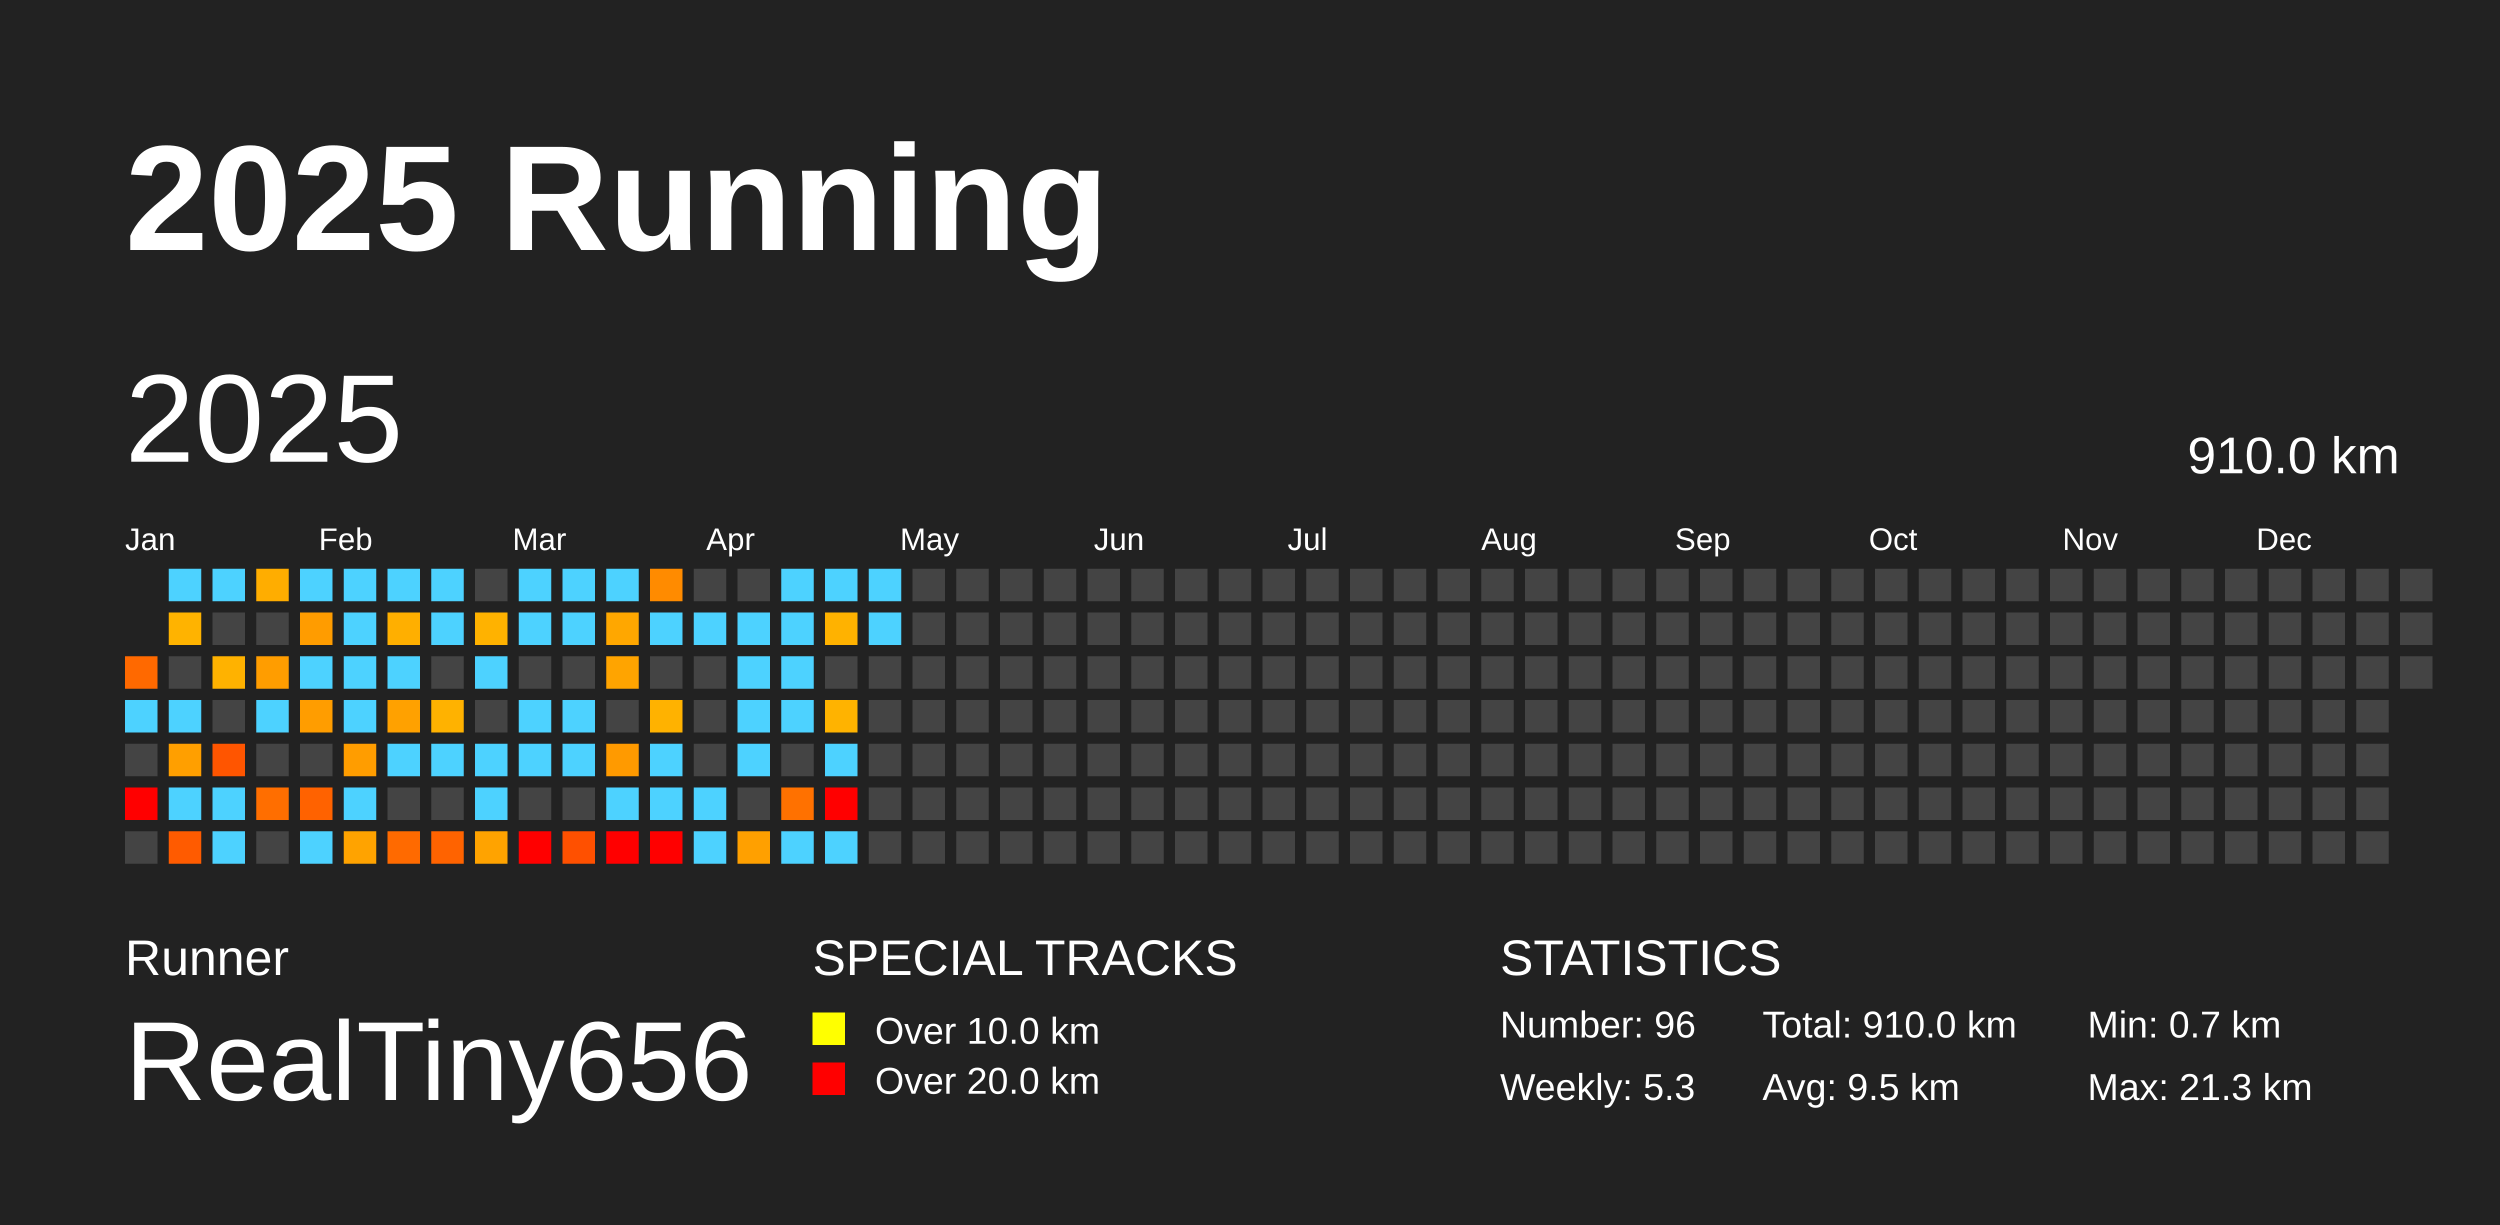
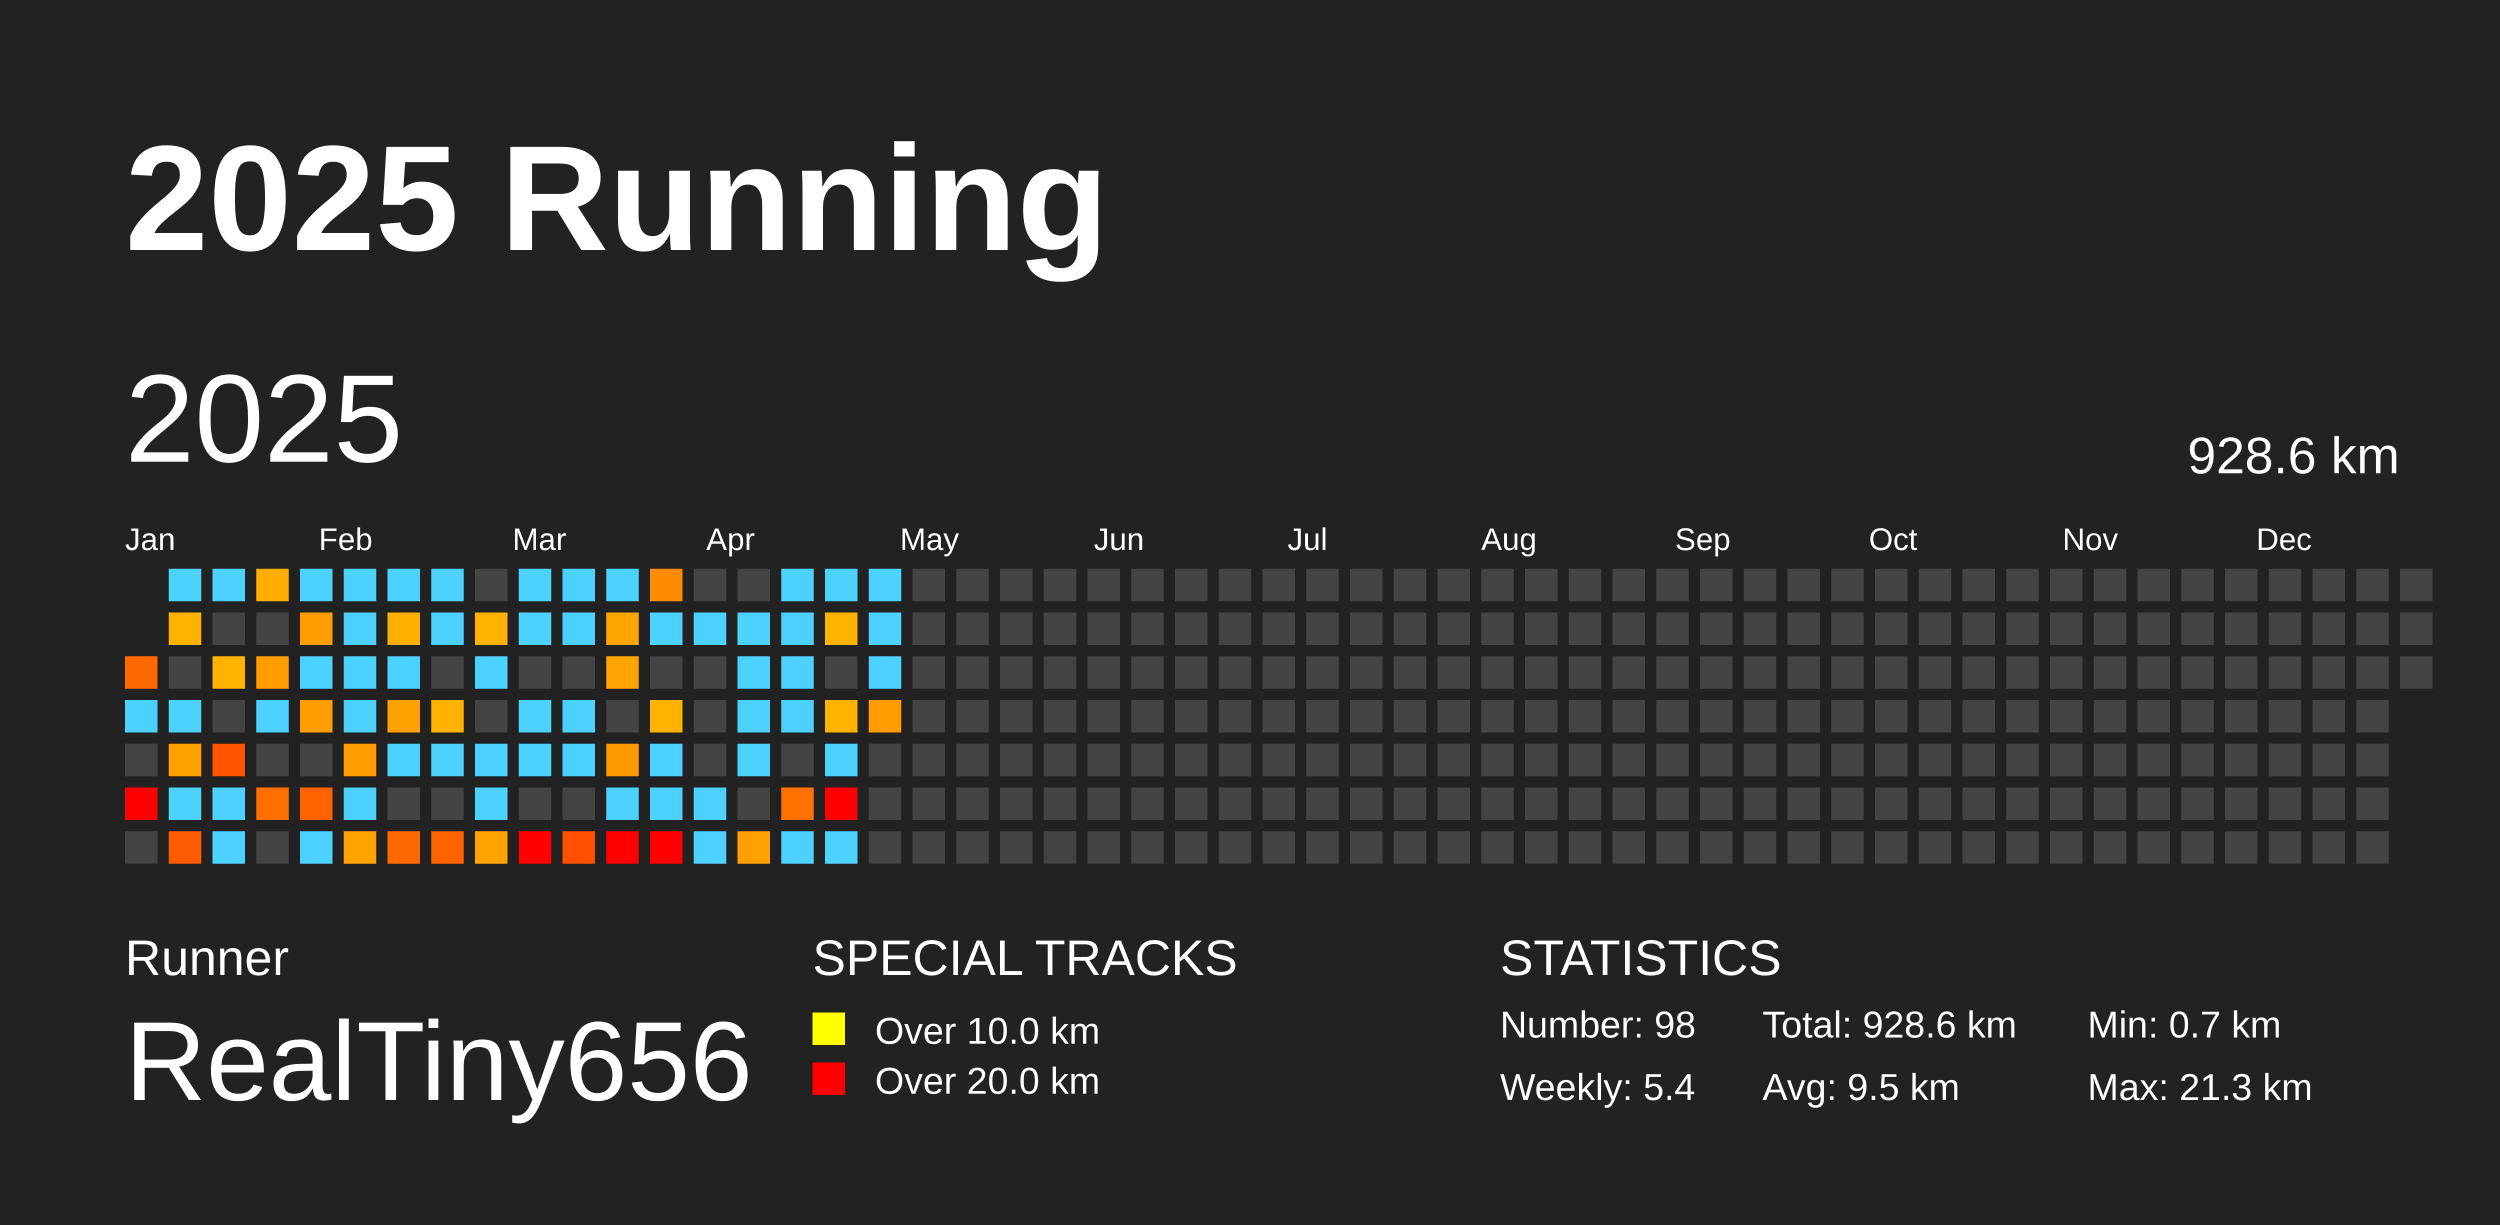
<svg xmlns="http://www.w3.org/2000/svg" baseProfile="full" height="98mm" version="1.1" viewBox="0,0,200,98" width="200mm">
  <defs />
  <rect fill="#222222" height="98" width="200" x="0" y="0" />
  <text fill="#FFFFFF" style="font-size:12px; font-family:Arial; font-weight:bold;" x="10" y="20">2025 Running</text>
  <text fill="#FFFFFF" style="font-size:4px; font-family:Arial" x="10" y="78">Runner</text>
  <text fill="#FFFFFF" style="font-size:9px; font-family:Arial" x="10" y="88">RealTiny656</text>
  <text fill="#FFFFFF" style="font-size:4px; font-family:Arial" x="65" y="78">SPECIAL TRACKS</text>
  <rect fill="yellow" height="2.6" width="2.6" x="65" y="81" />
  <text fill="#FFFFFF" style="font-size:3px; font-family:Arial" x="70" y="83.5">Over 10.0 km</text>
  <rect fill="red" height="2.6" width="2.6" x="65" y="85" />
  <text fill="#FFFFFF" style="font-size:3px; font-family:Arial" x="70" y="87.5">Over 20.0 km</text>
  <text fill="#FFFFFF" style="font-size:4px; font-family:Arial" x="120" y="78">STATISTICS</text>
-   <text fill="#FFFFFF" style="font-size:3px; font-family:Arial" x="120" y="83">Number: 96</text>
-   <text fill="#FFFFFF" style="font-size:3px; font-family:Arial" x="120" y="88">Weekly: 5.3</text>
-   <text fill="#FFFFFF" style="font-size:3px; font-family:Arial" x="141" y="83">Total: 910.0 km</text>
+   <text fill="#FFFFFF" style="font-size:3px; font-family:Arial" x="120" y="83">Number: 98</text>
+   <text fill="#FFFFFF" style="font-size:3px; font-family:Arial" x="120" y="88">Weekly: 5.4</text>
+   <text fill="#FFFFFF" style="font-size:3px; font-family:Arial" x="141" y="83">Total: 928.6 km</text>
  <text fill="#FFFFFF" style="font-size:3px; font-family:Arial" x="141" y="88">Avg: 9.5 km</text>
  <text fill="#FFFFFF" style="font-size:3px; font-family:Arial" x="167" y="83">Min: 0.7 km</text>
  <text fill="#FFFFFF" style="font-size:3px; font-family:Arial" x="167" y="88">Max: 21.3 km</text>
  <text dominant-baseline="hanging" fill="#FFFFFF" style="font-size:10.0px; font-family:Arial;" x="10" y="30">2025</text>
-   <text dominant-baseline="hanging" fill="#FFFFFF" style="font-size:4.125px; font-family:Arial;" x="175" y="35">910.0 km</text>
+   <text dominant-baseline="hanging" fill="#FFFFFF" style="font-size:4.125px; font-family:Arial;" x="175" y="35">928.6 km</text>
  <text fill="#FFFFFF" style="font-size:2.5px; font-family:Arial" x="10.0" y="44">Jan</text>
  <text fill="#FFFFFF" style="font-size:2.5px; font-family:Arial" x="25.5" y="44">Feb</text>
  <text fill="#FFFFFF" style="font-size:2.5px; font-family:Arial" x="41.0" y="44">Mar</text>
  <text fill="#FFFFFF" style="font-size:2.5px; font-family:Arial" x="56.5" y="44">Apr</text>
  <text fill="#FFFFFF" style="font-size:2.5px; font-family:Arial" x="72.0" y="44">May</text>
  <text fill="#FFFFFF" style="font-size:2.5px; font-family:Arial" x="87.5" y="44">Jun</text>
  <text fill="#FFFFFF" style="font-size:2.5px; font-family:Arial" x="103.0" y="44">Jul</text>
  <text fill="#FFFFFF" style="font-size:2.5px; font-family:Arial" x="118.5" y="44">Aug</text>
  <text fill="#FFFFFF" style="font-size:2.5px; font-family:Arial" x="134.0" y="44">Sep</text>
  <text fill="#FFFFFF" style="font-size:2.5px; font-family:Arial" x="149.5" y="44">Oct</text>
  <text fill="#FFFFFF" style="font-size:2.5px; font-family:Arial" x="165.0" y="44">Nov</text>
  <text fill="#FFFFFF" style="font-size:2.5px; font-family:Arial" x="180.5" y="44">Dec</text>
  <rect fill="#ff6900" height="2.6" width="2.6" x="10.0" y="52.5" />
  <rect fill="#4dd2ff" height="2.6" width="2.6" x="10.0" y="56.0" />
  <rect fill="#444444" height="2.6" width="2.6" x="10.0" y="59.5" />
  <rect fill="red" height="2.6" width="2.6" x="10.0" y="63.0" />
  <rect fill="#444444" height="2.6" width="2.6" x="10.0" y="66.5" />
  <rect fill="#4dd2ff" height="2.6" width="2.6" x="13.5" y="45.5" />
  <rect fill="#ffb300" height="2.6" width="2.6" x="13.5" y="49.0" />
  <rect fill="#444444" height="2.6" width="2.6" x="13.5" y="52.5" />
  <rect fill="#4dd2ff" height="2.6" width="2.6" x="13.5" y="56.0" />
  <rect fill="#ff9f00" height="2.6" width="2.6" x="13.5" y="59.5" />
  <rect fill="#4dd2ff" height="2.6" width="2.6" x="13.5" y="63.0" />
  <rect fill="#ff5b00" height="2.6" width="2.6" x="13.5" y="66.5" />
  <rect fill="#4dd2ff" height="2.6" width="2.6" x="17.0" y="45.5" />
  <rect fill="#444444" height="2.6" width="2.6" x="17.0" y="49.0" />
  <rect fill="#ffb200" height="2.6" width="2.6" x="17.0" y="52.5" />
  <rect fill="#444444" height="2.6" width="2.6" x="17.0" y="56.0" />
  <rect fill="#ff5500" height="2.6" width="2.6" x="17.0" y="59.5" />
  <rect fill="#4dd2ff" height="2.6" width="2.6" x="17.0" y="63.0" />
  <rect fill="#4dd2ff" height="2.6" width="2.6" x="17.0" y="66.5" />
  <rect fill="#ffad00" height="2.6" width="2.6" x="20.5" y="45.5" />
  <rect fill="#444444" height="2.6" width="2.6" x="20.5" y="49.0" />
  <rect fill="#ff9d00" height="2.6" width="2.6" x="20.5" y="52.5" />
  <rect fill="#4dd2ff" height="2.6" width="2.6" x="20.5" y="56.0" />
  <rect fill="#444444" height="2.6" width="2.6" x="20.5" y="59.5" />
  <rect fill="#ff6e00" height="2.6" width="2.6" x="20.5" y="63.0" />
  <rect fill="#444444" height="2.6" width="2.6" x="20.5" y="66.5" />
  <rect fill="#4dd2ff" height="2.6" width="2.6" x="24.0" y="45.5" />
  <rect fill="#ff9c00" height="2.6" width="2.6" x="24.0" y="49.0" />
  <rect fill="#4dd2ff" height="2.6" width="2.6" x="24.0" y="52.5" />
  <rect fill="#ff9d00" height="2.6" width="2.6" x="24.0" y="56.0" />
  <rect fill="#444444" height="2.6" width="2.6" x="24.0" y="59.5" />
  <rect fill="#ff6200" height="2.6" width="2.6" x="24.0" y="63.0" />
  <rect fill="#4dd2ff" height="2.6" width="2.6" x="24.0" y="66.5" />
  <rect fill="#4dd2ff" height="2.6" width="2.6" x="27.5" y="45.5" />
  <rect fill="#4dd2ff" height="2.6" width="2.6" x="27.5" y="49.0" />
  <rect fill="#4dd2ff" height="2.6" width="2.6" x="27.5" y="52.5" />
  <rect fill="#4dd2ff" height="2.6" width="2.6" x="27.5" y="56.0" />
  <rect fill="#ff9d00" height="2.6" width="2.6" x="27.5" y="59.5" />
  <rect fill="#4dd2ff" height="2.6" width="2.6" x="27.5" y="63.0" />
  <rect fill="#ffa300" height="2.6" width="2.6" x="27.5" y="66.5" />
  <rect fill="#4dd2ff" height="2.6" width="2.6" x="31.0" y="45.5" />
  <rect fill="#ffaf00" height="2.6" width="2.6" x="31.0" y="49.0" />
  <rect fill="#4dd2ff" height="2.6" width="2.6" x="31.0" y="52.5" />
  <rect fill="#ffa100" height="2.6" width="2.6" x="31.0" y="56.0" />
  <rect fill="#4dd2ff" height="2.6" width="2.6" x="31.0" y="59.5" />
  <rect fill="#444444" height="2.6" width="2.6" x="31.0" y="63.0" />
  <rect fill="#ff6a00" height="2.6" width="2.6" x="31.0" y="66.5" />
  <rect fill="#4dd2ff" height="2.6" width="2.6" x="34.5" y="45.5" />
  <rect fill="#4dd2ff" height="2.6" width="2.6" x="34.5" y="49.0" />
  <rect fill="#444444" height="2.6" width="2.6" x="34.5" y="52.5" />
  <rect fill="#ffb200" height="2.6" width="2.6" x="34.5" y="56.0" />
  <rect fill="#4dd2ff" height="2.6" width="2.6" x="34.5" y="59.5" />
  <rect fill="#444444" height="2.6" width="2.6" x="34.5" y="63.0" />
  <rect fill="#ff6300" height="2.6" width="2.6" x="34.5" y="66.5" />
  <rect fill="#444444" height="2.6" width="2.6" x="38.0" y="45.5" />
  <rect fill="#ffb200" height="2.6" width="2.6" x="38.0" y="49.0" />
  <rect fill="#4dd2ff" height="2.6" width="2.6" x="38.0" y="52.5" />
  <rect fill="#444444" height="2.6" width="2.6" x="38.0" y="56.0" />
  <rect fill="#4dd2ff" height="2.6" width="2.6" x="38.0" y="59.5" />
  <rect fill="#4dd2ff" height="2.6" width="2.6" x="38.0" y="63.0" />
  <rect fill="#ffa300" height="2.6" width="2.6" x="38.0" y="66.5" />
  <rect fill="#4dd2ff" height="2.6" width="2.6" x="41.5" y="45.5" />
  <rect fill="#4dd2ff" height="2.6" width="2.6" x="41.5" y="49.0" />
  <rect fill="#444444" height="2.6" width="2.6" x="41.5" y="52.5" />
  <rect fill="#4dd2ff" height="2.6" width="2.6" x="41.5" y="56.0" />
  <rect fill="#4dd2ff" height="2.6" width="2.6" x="41.5" y="59.5" />
  <rect fill="#444444" height="2.6" width="2.6" x="41.5" y="63.0" />
  <rect fill="red" height="2.6" width="2.6" x="41.5" y="66.5" />
  <rect fill="#4dd2ff" height="2.6" width="2.6" x="45.0" y="45.5" />
  <rect fill="#4dd2ff" height="2.6" width="2.6" x="45.0" y="49.0" />
  <rect fill="#444444" height="2.6" width="2.6" x="45.0" y="52.5" />
  <rect fill="#4dd2ff" height="2.6" width="2.6" x="45.0" y="56.0" />
  <rect fill="#4dd2ff" height="2.6" width="2.6" x="45.0" y="59.5" />
  <rect fill="#444444" height="2.6" width="2.6" x="45.0" y="63.0" />
  <rect fill="#ff5000" height="2.6" width="2.6" x="45.0" y="66.5" />
  <rect fill="#4dd2ff" height="2.6" width="2.6" x="48.5" y="45.5" />
  <rect fill="#ffa700" height="2.6" width="2.6" x="48.5" y="49.0" />
  <rect fill="#ffa400" height="2.6" width="2.6" x="48.5" y="52.5" />
  <rect fill="#444444" height="2.6" width="2.6" x="48.5" y="56.0" />
  <rect fill="#ff9a00" height="2.6" width="2.6" x="48.5" y="59.5" />
  <rect fill="#4dd2ff" height="2.6" width="2.6" x="48.5" y="63.0" />
  <rect fill="red" height="2.6" width="2.6" x="48.5" y="66.5" />
  <rect fill="#ff8b00" height="2.6" width="2.6" x="52.0" y="45.5" />
  <rect fill="#4dd2ff" height="2.6" width="2.6" x="52.0" y="49.0" />
  <rect fill="#444444" height="2.6" width="2.6" x="52.0" y="52.5" />
  <rect fill="#ffb200" height="2.6" width="2.6" x="52.0" y="56.0" />
  <rect fill="#4dd2ff" height="2.6" width="2.6" x="52.0" y="59.5" />
  <rect fill="#4dd2ff" height="2.6" width="2.6" x="52.0" y="63.0" />
  <rect fill="red" height="2.6" width="2.6" x="52.0" y="66.5" />
  <rect fill="#444444" height="2.6" width="2.6" x="55.5" y="45.5" />
  <rect fill="#4dd2ff" height="2.6" width="2.6" x="55.5" y="49.0" />
  <rect fill="#444444" height="2.6" width="2.6" x="55.5" y="52.5" />
  <rect fill="#444444" height="2.6" width="2.6" x="55.5" y="56.0" />
  <rect fill="#444444" height="2.6" width="2.6" x="55.5" y="59.5" />
  <rect fill="#4dd2ff" height="2.6" width="2.6" x="55.5" y="63.0" />
  <rect fill="#4dd2ff" height="2.6" width="2.6" x="55.5" y="66.5" />
  <rect fill="#444444" height="2.6" width="2.6" x="59.0" y="45.5" />
  <rect fill="#4dd2ff" height="2.6" width="2.6" x="59.0" y="49.0" />
  <rect fill="#4dd2ff" height="2.6" width="2.6" x="59.0" y="52.5" />
  <rect fill="#4dd2ff" height="2.6" width="2.6" x="59.0" y="56.0" />
  <rect fill="#4dd2ff" height="2.6" width="2.6" x="59.0" y="59.5" />
  <rect fill="#444444" height="2.6" width="2.6" x="59.0" y="63.0" />
  <rect fill="#ffa000" height="2.6" width="2.6" x="59.0" y="66.5" />
  <rect fill="#4dd2ff" height="2.6" width="2.6" x="62.5" y="45.5" />
  <rect fill="#4dd2ff" height="2.6" width="2.6" x="62.5" y="49.0" />
  <rect fill="#4dd2ff" height="2.6" width="2.6" x="62.5" y="52.5" />
  <rect fill="#4dd2ff" height="2.6" width="2.6" x="62.5" y="56.0" />
  <rect fill="#444444" height="2.6" width="2.6" x="62.5" y="59.5" />
  <rect fill="#ff7100" height="2.6" width="2.6" x="62.5" y="63.0" />
  <rect fill="#4dd2ff" height="2.6" width="2.6" x="62.5" y="66.5" />
  <rect fill="#4dd2ff" height="2.6" width="2.6" x="66.0" y="45.5" />
  <rect fill="#ffb200" height="2.6" width="2.6" x="66.0" y="49.0" />
  <rect fill="#444444" height="2.6" width="2.6" x="66.0" y="52.5" />
  <rect fill="#ffb300" height="2.6" width="2.6" x="66.0" y="56.0" />
  <rect fill="#4dd2ff" height="2.6" width="2.6" x="66.0" y="59.5" />
  <rect fill="red" height="2.6" width="2.6" x="66.0" y="63.0" />
  <rect fill="#4dd2ff" height="2.6" width="2.6" x="66.0" y="66.5" />
  <rect fill="#4dd2ff" height="2.6" width="2.6" x="69.5" y="45.5" />
  <rect fill="#4dd2ff" height="2.6" width="2.6" x="69.5" y="49.0" />
-   <rect fill="#444444" height="2.6" width="2.6" x="69.5" y="52.5" />
-   <rect fill="#444444" height="2.6" width="2.6" x="69.5" y="56.0" />
+   <rect fill="#4dd2ff" height="2.6" width="2.6" x="69.5" y="52.5" />
+   <rect fill="#ff9c00" height="2.6" width="2.6" x="69.5" y="56.0" />
  <rect fill="#444444" height="2.6" width="2.6" x="69.5" y="59.5" />
  <rect fill="#444444" height="2.6" width="2.6" x="69.5" y="63.0" />
  <rect fill="#444444" height="2.6" width="2.6" x="69.5" y="66.5" />
  <rect fill="#444444" height="2.6" width="2.6" x="73.0" y="45.5" />
  <rect fill="#444444" height="2.6" width="2.6" x="73.0" y="49.0" />
  <rect fill="#444444" height="2.6" width="2.6" x="73.0" y="52.5" />
  <rect fill="#444444" height="2.6" width="2.6" x="73.0" y="56.0" />
  <rect fill="#444444" height="2.6" width="2.6" x="73.0" y="59.5" />
  <rect fill="#444444" height="2.6" width="2.6" x="73.0" y="63.0" />
  <rect fill="#444444" height="2.6" width="2.6" x="73.0" y="66.5" />
  <rect fill="#444444" height="2.6" width="2.6" x="76.5" y="45.5" />
  <rect fill="#444444" height="2.6" width="2.6" x="76.5" y="49.0" />
  <rect fill="#444444" height="2.6" width="2.6" x="76.5" y="52.5" />
  <rect fill="#444444" height="2.6" width="2.6" x="76.5" y="56.0" />
  <rect fill="#444444" height="2.6" width="2.6" x="76.5" y="59.5" />
  <rect fill="#444444" height="2.6" width="2.6" x="76.5" y="63.0" />
  <rect fill="#444444" height="2.6" width="2.6" x="76.5" y="66.5" />
  <rect fill="#444444" height="2.6" width="2.6" x="80.0" y="45.5" />
  <rect fill="#444444" height="2.6" width="2.6" x="80.0" y="49.0" />
  <rect fill="#444444" height="2.6" width="2.6" x="80.0" y="52.5" />
  <rect fill="#444444" height="2.6" width="2.6" x="80.0" y="56.0" />
  <rect fill="#444444" height="2.6" width="2.6" x="80.0" y="59.5" />
  <rect fill="#444444" height="2.6" width="2.6" x="80.0" y="63.0" />
  <rect fill="#444444" height="2.6" width="2.6" x="80.0" y="66.5" />
  <rect fill="#444444" height="2.6" width="2.6" x="83.5" y="45.5" />
  <rect fill="#444444" height="2.6" width="2.6" x="83.5" y="49.0" />
  <rect fill="#444444" height="2.6" width="2.6" x="83.5" y="52.5" />
  <rect fill="#444444" height="2.6" width="2.6" x="83.5" y="56.0" />
  <rect fill="#444444" height="2.6" width="2.6" x="83.5" y="59.5" />
  <rect fill="#444444" height="2.6" width="2.6" x="83.5" y="63.0" />
  <rect fill="#444444" height="2.6" width="2.6" x="83.5" y="66.5" />
  <rect fill="#444444" height="2.6" width="2.6" x="87.0" y="45.5" />
  <rect fill="#444444" height="2.6" width="2.6" x="87.0" y="49.0" />
  <rect fill="#444444" height="2.6" width="2.6" x="87.0" y="52.5" />
  <rect fill="#444444" height="2.6" width="2.6" x="87.0" y="56.0" />
  <rect fill="#444444" height="2.6" width="2.6" x="87.0" y="59.5" />
  <rect fill="#444444" height="2.6" width="2.6" x="87.0" y="63.0" />
  <rect fill="#444444" height="2.6" width="2.6" x="87.0" y="66.5" />
  <rect fill="#444444" height="2.6" width="2.6" x="90.5" y="45.5" />
  <rect fill="#444444" height="2.6" width="2.6" x="90.5" y="49.0" />
  <rect fill="#444444" height="2.6" width="2.6" x="90.5" y="52.5" />
  <rect fill="#444444" height="2.6" width="2.6" x="90.5" y="56.0" />
  <rect fill="#444444" height="2.6" width="2.6" x="90.5" y="59.5" />
  <rect fill="#444444" height="2.6" width="2.6" x="90.5" y="63.0" />
  <rect fill="#444444" height="2.6" width="2.6" x="90.5" y="66.5" />
  <rect fill="#444444" height="2.6" width="2.6" x="94.0" y="45.5" />
  <rect fill="#444444" height="2.6" width="2.6" x="94.0" y="49.0" />
  <rect fill="#444444" height="2.6" width="2.6" x="94.0" y="52.5" />
  <rect fill="#444444" height="2.6" width="2.6" x="94.0" y="56.0" />
  <rect fill="#444444" height="2.6" width="2.6" x="94.0" y="59.5" />
  <rect fill="#444444" height="2.6" width="2.6" x="94.0" y="63.0" />
  <rect fill="#444444" height="2.6" width="2.6" x="94.0" y="66.5" />
  <rect fill="#444444" height="2.6" width="2.6" x="97.5" y="45.5" />
  <rect fill="#444444" height="2.6" width="2.6" x="97.5" y="49.0" />
  <rect fill="#444444" height="2.6" width="2.6" x="97.5" y="52.5" />
  <rect fill="#444444" height="2.6" width="2.6" x="97.5" y="56.0" />
  <rect fill="#444444" height="2.6" width="2.6" x="97.5" y="59.5" />
  <rect fill="#444444" height="2.6" width="2.6" x="97.5" y="63.0" />
  <rect fill="#444444" height="2.6" width="2.6" x="97.5" y="66.5" />
  <rect fill="#444444" height="2.6" width="2.6" x="101.0" y="45.5" />
  <rect fill="#444444" height="2.6" width="2.6" x="101.0" y="49.0" />
  <rect fill="#444444" height="2.6" width="2.6" x="101.0" y="52.5" />
  <rect fill="#444444" height="2.6" width="2.6" x="101.0" y="56.0" />
  <rect fill="#444444" height="2.6" width="2.6" x="101.0" y="59.5" />
  <rect fill="#444444" height="2.6" width="2.6" x="101.0" y="63.0" />
  <rect fill="#444444" height="2.6" width="2.6" x="101.0" y="66.5" />
  <rect fill="#444444" height="2.6" width="2.6" x="104.5" y="45.5" />
  <rect fill="#444444" height="2.6" width="2.6" x="104.5" y="49.0" />
  <rect fill="#444444" height="2.6" width="2.6" x="104.5" y="52.5" />
  <rect fill="#444444" height="2.6" width="2.6" x="104.5" y="56.0" />
  <rect fill="#444444" height="2.6" width="2.6" x="104.5" y="59.5" />
  <rect fill="#444444" height="2.6" width="2.6" x="104.5" y="63.0" />
  <rect fill="#444444" height="2.6" width="2.6" x="104.5" y="66.5" />
  <rect fill="#444444" height="2.6" width="2.6" x="108.0" y="45.5" />
  <rect fill="#444444" height="2.6" width="2.6" x="108.0" y="49.0" />
  <rect fill="#444444" height="2.6" width="2.6" x="108.0" y="52.5" />
  <rect fill="#444444" height="2.6" width="2.6" x="108.0" y="56.0" />
  <rect fill="#444444" height="2.6" width="2.6" x="108.0" y="59.5" />
  <rect fill="#444444" height="2.6" width="2.6" x="108.0" y="63.0" />
  <rect fill="#444444" height="2.6" width="2.6" x="108.0" y="66.5" />
  <rect fill="#444444" height="2.6" width="2.6" x="111.5" y="45.5" />
  <rect fill="#444444" height="2.6" width="2.6" x="111.5" y="49.0" />
  <rect fill="#444444" height="2.6" width="2.6" x="111.5" y="52.5" />
  <rect fill="#444444" height="2.6" width="2.6" x="111.5" y="56.0" />
  <rect fill="#444444" height="2.6" width="2.6" x="111.5" y="59.5" />
  <rect fill="#444444" height="2.6" width="2.6" x="111.5" y="63.0" />
  <rect fill="#444444" height="2.6" width="2.6" x="111.5" y="66.5" />
  <rect fill="#444444" height="2.6" width="2.6" x="115.0" y="45.5" />
  <rect fill="#444444" height="2.6" width="2.6" x="115.0" y="49.0" />
  <rect fill="#444444" height="2.6" width="2.6" x="115.0" y="52.5" />
  <rect fill="#444444" height="2.6" width="2.6" x="115.0" y="56.0" />
  <rect fill="#444444" height="2.6" width="2.6" x="115.0" y="59.5" />
  <rect fill="#444444" height="2.6" width="2.6" x="115.0" y="63.0" />
  <rect fill="#444444" height="2.6" width="2.6" x="115.0" y="66.5" />
  <rect fill="#444444" height="2.6" width="2.6" x="118.5" y="45.5" />
  <rect fill="#444444" height="2.6" width="2.6" x="118.5" y="49.0" />
  <rect fill="#444444" height="2.6" width="2.6" x="118.5" y="52.5" />
  <rect fill="#444444" height="2.6" width="2.6" x="118.5" y="56.0" />
  <rect fill="#444444" height="2.6" width="2.6" x="118.5" y="59.5" />
  <rect fill="#444444" height="2.6" width="2.6" x="118.5" y="63.0" />
  <rect fill="#444444" height="2.6" width="2.6" x="118.5" y="66.5" />
  <rect fill="#444444" height="2.6" width="2.6" x="122.0" y="45.5" />
  <rect fill="#444444" height="2.6" width="2.6" x="122.0" y="49.0" />
  <rect fill="#444444" height="2.6" width="2.6" x="122.0" y="52.5" />
  <rect fill="#444444" height="2.6" width="2.6" x="122.0" y="56.0" />
  <rect fill="#444444" height="2.6" width="2.6" x="122.0" y="59.5" />
  <rect fill="#444444" height="2.6" width="2.6" x="122.0" y="63.0" />
  <rect fill="#444444" height="2.6" width="2.6" x="122.0" y="66.5" />
  <rect fill="#444444" height="2.6" width="2.6" x="125.5" y="45.5" />
  <rect fill="#444444" height="2.6" width="2.6" x="125.5" y="49.0" />
  <rect fill="#444444" height="2.6" width="2.6" x="125.5" y="52.5" />
  <rect fill="#444444" height="2.6" width="2.6" x="125.5" y="56.0" />
  <rect fill="#444444" height="2.6" width="2.6" x="125.5" y="59.5" />
  <rect fill="#444444" height="2.6" width="2.6" x="125.5" y="63.0" />
  <rect fill="#444444" height="2.6" width="2.6" x="125.5" y="66.5" />
  <rect fill="#444444" height="2.6" width="2.6" x="129.0" y="45.5" />
  <rect fill="#444444" height="2.6" width="2.6" x="129.0" y="49.0" />
  <rect fill="#444444" height="2.6" width="2.6" x="129.0" y="52.5" />
  <rect fill="#444444" height="2.6" width="2.6" x="129.0" y="56.0" />
  <rect fill="#444444" height="2.6" width="2.6" x="129.0" y="59.5" />
  <rect fill="#444444" height="2.6" width="2.6" x="129.0" y="63.0" />
  <rect fill="#444444" height="2.6" width="2.6" x="129.0" y="66.5" />
  <rect fill="#444444" height="2.6" width="2.6" x="132.5" y="45.5" />
  <rect fill="#444444" height="2.6" width="2.6" x="132.5" y="49.0" />
  <rect fill="#444444" height="2.6" width="2.6" x="132.5" y="52.5" />
  <rect fill="#444444" height="2.6" width="2.6" x="132.5" y="56.0" />
  <rect fill="#444444" height="2.6" width="2.6" x="132.5" y="59.5" />
  <rect fill="#444444" height="2.6" width="2.6" x="132.5" y="63.0" />
  <rect fill="#444444" height="2.6" width="2.6" x="132.5" y="66.5" />
  <rect fill="#444444" height="2.6" width="2.6" x="136.0" y="45.5" />
  <rect fill="#444444" height="2.6" width="2.6" x="136.0" y="49.0" />
  <rect fill="#444444" height="2.6" width="2.6" x="136.0" y="52.5" />
  <rect fill="#444444" height="2.6" width="2.6" x="136.0" y="56.0" />
  <rect fill="#444444" height="2.6" width="2.6" x="136.0" y="59.5" />
  <rect fill="#444444" height="2.6" width="2.6" x="136.0" y="63.0" />
  <rect fill="#444444" height="2.6" width="2.6" x="136.0" y="66.5" />
  <rect fill="#444444" height="2.6" width="2.6" x="139.5" y="45.5" />
  <rect fill="#444444" height="2.6" width="2.6" x="139.5" y="49.0" />
  <rect fill="#444444" height="2.6" width="2.6" x="139.5" y="52.5" />
  <rect fill="#444444" height="2.6" width="2.6" x="139.5" y="56.0" />
  <rect fill="#444444" height="2.6" width="2.6" x="139.5" y="59.5" />
  <rect fill="#444444" height="2.6" width="2.6" x="139.5" y="63.0" />
  <rect fill="#444444" height="2.6" width="2.6" x="139.5" y="66.5" />
  <rect fill="#444444" height="2.6" width="2.6" x="143.0" y="45.5" />
  <rect fill="#444444" height="2.6" width="2.6" x="143.0" y="49.0" />
  <rect fill="#444444" height="2.6" width="2.6" x="143.0" y="52.5" />
  <rect fill="#444444" height="2.6" width="2.6" x="143.0" y="56.0" />
  <rect fill="#444444" height="2.6" width="2.6" x="143.0" y="59.5" />
  <rect fill="#444444" height="2.6" width="2.6" x="143.0" y="63.0" />
  <rect fill="#444444" height="2.6" width="2.6" x="143.0" y="66.5" />
  <rect fill="#444444" height="2.6" width="2.6" x="146.5" y="45.5" />
  <rect fill="#444444" height="2.6" width="2.6" x="146.5" y="49.0" />
  <rect fill="#444444" height="2.6" width="2.6" x="146.5" y="52.5" />
  <rect fill="#444444" height="2.6" width="2.6" x="146.5" y="56.0" />
  <rect fill="#444444" height="2.6" width="2.6" x="146.5" y="59.5" />
  <rect fill="#444444" height="2.6" width="2.6" x="146.5" y="63.0" />
  <rect fill="#444444" height="2.6" width="2.6" x="146.5" y="66.5" />
  <rect fill="#444444" height="2.6" width="2.6" x="150.0" y="45.5" />
  <rect fill="#444444" height="2.6" width="2.6" x="150.0" y="49.0" />
  <rect fill="#444444" height="2.6" width="2.6" x="150.0" y="52.5" />
  <rect fill="#444444" height="2.6" width="2.6" x="150.0" y="56.0" />
  <rect fill="#444444" height="2.6" width="2.6" x="150.0" y="59.5" />
  <rect fill="#444444" height="2.6" width="2.6" x="150.0" y="63.0" />
  <rect fill="#444444" height="2.6" width="2.6" x="150.0" y="66.5" />
  <rect fill="#444444" height="2.6" width="2.6" x="153.5" y="45.5" />
  <rect fill="#444444" height="2.6" width="2.6" x="153.5" y="49.0" />
  <rect fill="#444444" height="2.6" width="2.6" x="153.5" y="52.5" />
  <rect fill="#444444" height="2.6" width="2.6" x="153.5" y="56.0" />
  <rect fill="#444444" height="2.6" width="2.6" x="153.5" y="59.5" />
  <rect fill="#444444" height="2.6" width="2.6" x="153.5" y="63.0" />
  <rect fill="#444444" height="2.6" width="2.6" x="153.5" y="66.5" />
  <rect fill="#444444" height="2.6" width="2.6" x="157.0" y="45.5" />
  <rect fill="#444444" height="2.6" width="2.6" x="157.0" y="49.0" />
  <rect fill="#444444" height="2.6" width="2.6" x="157.0" y="52.5" />
  <rect fill="#444444" height="2.6" width="2.6" x="157.0" y="56.0" />
  <rect fill="#444444" height="2.6" width="2.6" x="157.0" y="59.5" />
  <rect fill="#444444" height="2.6" width="2.6" x="157.0" y="63.0" />
  <rect fill="#444444" height="2.6" width="2.6" x="157.0" y="66.5" />
  <rect fill="#444444" height="2.6" width="2.6" x="160.5" y="45.5" />
  <rect fill="#444444" height="2.6" width="2.6" x="160.5" y="49.0" />
  <rect fill="#444444" height="2.6" width="2.6" x="160.5" y="52.5" />
  <rect fill="#444444" height="2.6" width="2.6" x="160.5" y="56.0" />
  <rect fill="#444444" height="2.6" width="2.6" x="160.5" y="59.5" />
  <rect fill="#444444" height="2.6" width="2.6" x="160.5" y="63.0" />
  <rect fill="#444444" height="2.6" width="2.6" x="160.5" y="66.5" />
  <rect fill="#444444" height="2.6" width="2.6" x="164.0" y="45.5" />
  <rect fill="#444444" height="2.6" width="2.6" x="164.0" y="49.0" />
  <rect fill="#444444" height="2.6" width="2.6" x="164.0" y="52.5" />
  <rect fill="#444444" height="2.6" width="2.6" x="164.0" y="56.0" />
  <rect fill="#444444" height="2.6" width="2.6" x="164.0" y="59.5" />
  <rect fill="#444444" height="2.6" width="2.6" x="164.0" y="63.0" />
  <rect fill="#444444" height="2.6" width="2.6" x="164.0" y="66.5" />
  <rect fill="#444444" height="2.6" width="2.6" x="167.5" y="45.5" />
  <rect fill="#444444" height="2.6" width="2.6" x="167.5" y="49.0" />
  <rect fill="#444444" height="2.6" width="2.6" x="167.5" y="52.5" />
  <rect fill="#444444" height="2.6" width="2.6" x="167.5" y="56.0" />
  <rect fill="#444444" height="2.6" width="2.6" x="167.5" y="59.5" />
  <rect fill="#444444" height="2.6" width="2.6" x="167.5" y="63.0" />
  <rect fill="#444444" height="2.6" width="2.6" x="167.5" y="66.5" />
  <rect fill="#444444" height="2.6" width="2.6" x="171.0" y="45.5" />
  <rect fill="#444444" height="2.6" width="2.6" x="171.0" y="49.0" />
  <rect fill="#444444" height="2.6" width="2.6" x="171.0" y="52.5" />
  <rect fill="#444444" height="2.6" width="2.6" x="171.0" y="56.0" />
  <rect fill="#444444" height="2.6" width="2.6" x="171.0" y="59.5" />
  <rect fill="#444444" height="2.6" width="2.6" x="171.0" y="63.0" />
  <rect fill="#444444" height="2.6" width="2.6" x="171.0" y="66.5" />
  <rect fill="#444444" height="2.6" width="2.6" x="174.5" y="45.5" />
  <rect fill="#444444" height="2.6" width="2.6" x="174.5" y="49.0" />
  <rect fill="#444444" height="2.6" width="2.6" x="174.5" y="52.5" />
  <rect fill="#444444" height="2.6" width="2.6" x="174.5" y="56.0" />
  <rect fill="#444444" height="2.6" width="2.6" x="174.5" y="59.5" />
  <rect fill="#444444" height="2.6" width="2.6" x="174.5" y="63.0" />
  <rect fill="#444444" height="2.6" width="2.6" x="174.5" y="66.5" />
  <rect fill="#444444" height="2.6" width="2.6" x="178.0" y="45.5" />
  <rect fill="#444444" height="2.6" width="2.6" x="178.0" y="49.0" />
  <rect fill="#444444" height="2.6" width="2.6" x="178.0" y="52.5" />
  <rect fill="#444444" height="2.6" width="2.6" x="178.0" y="56.0" />
  <rect fill="#444444" height="2.6" width="2.6" x="178.0" y="59.5" />
  <rect fill="#444444" height="2.6" width="2.6" x="178.0" y="63.0" />
  <rect fill="#444444" height="2.6" width="2.6" x="178.0" y="66.5" />
  <rect fill="#444444" height="2.6" width="2.6" x="181.5" y="45.5" />
  <rect fill="#444444" height="2.6" width="2.6" x="181.5" y="49.0" />
  <rect fill="#444444" height="2.6" width="2.6" x="181.5" y="52.5" />
  <rect fill="#444444" height="2.6" width="2.6" x="181.5" y="56.0" />
  <rect fill="#444444" height="2.6" width="2.6" x="181.5" y="59.5" />
  <rect fill="#444444" height="2.6" width="2.6" x="181.5" y="63.0" />
  <rect fill="#444444" height="2.6" width="2.6" x="181.5" y="66.5" />
  <rect fill="#444444" height="2.6" width="2.6" x="185.0" y="45.5" />
  <rect fill="#444444" height="2.6" width="2.6" x="185.0" y="49.0" />
  <rect fill="#444444" height="2.6" width="2.6" x="185.0" y="52.5" />
  <rect fill="#444444" height="2.6" width="2.6" x="185.0" y="56.0" />
  <rect fill="#444444" height="2.6" width="2.6" x="185.0" y="59.5" />
  <rect fill="#444444" height="2.6" width="2.6" x="185.0" y="63.0" />
  <rect fill="#444444" height="2.6" width="2.6" x="185.0" y="66.5" />
  <rect fill="#444444" height="2.6" width="2.6" x="188.5" y="45.5" />
  <rect fill="#444444" height="2.6" width="2.6" x="188.5" y="49.0" />
  <rect fill="#444444" height="2.6" width="2.6" x="188.5" y="52.5" />
  <rect fill="#444444" height="2.6" width="2.6" x="188.5" y="56.0" />
  <rect fill="#444444" height="2.6" width="2.6" x="188.5" y="59.5" />
  <rect fill="#444444" height="2.6" width="2.6" x="188.5" y="63.0" />
  <rect fill="#444444" height="2.6" width="2.6" x="188.5" y="66.5" />
  <rect fill="#444444" height="2.6" width="2.6" x="192.0" y="45.5" />
  <rect fill="#444444" height="2.6" width="2.6" x="192.0" y="49.0" />
  <rect fill="#444444" height="2.6" width="2.6" x="192.0" y="52.5" />
</svg>
